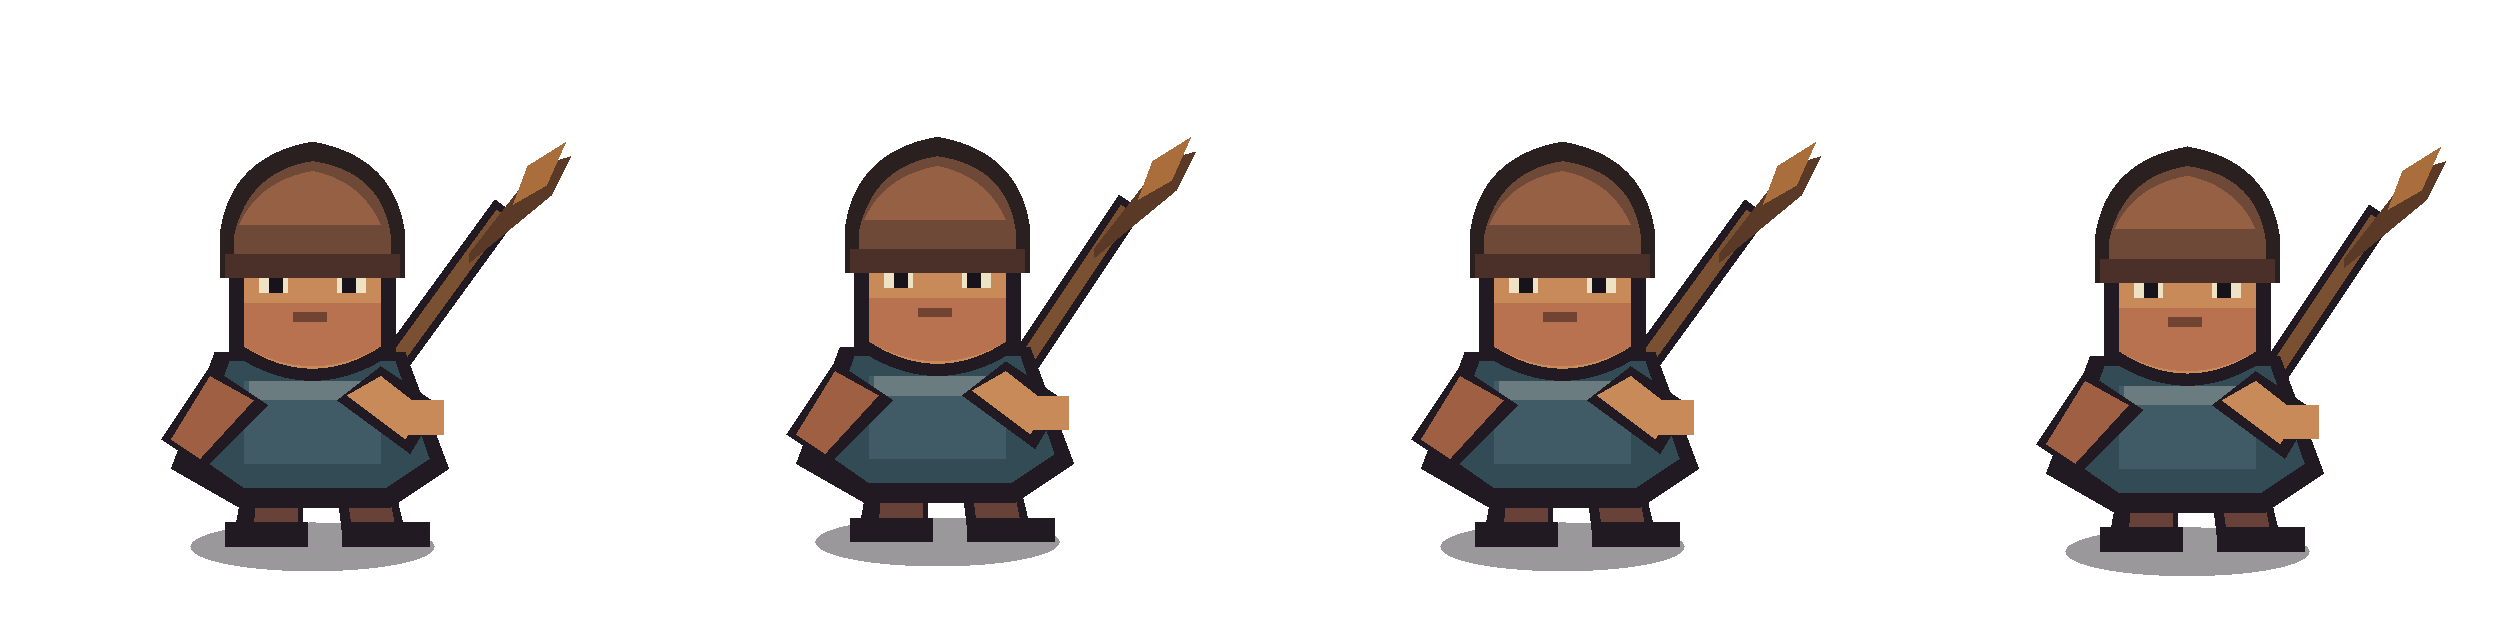
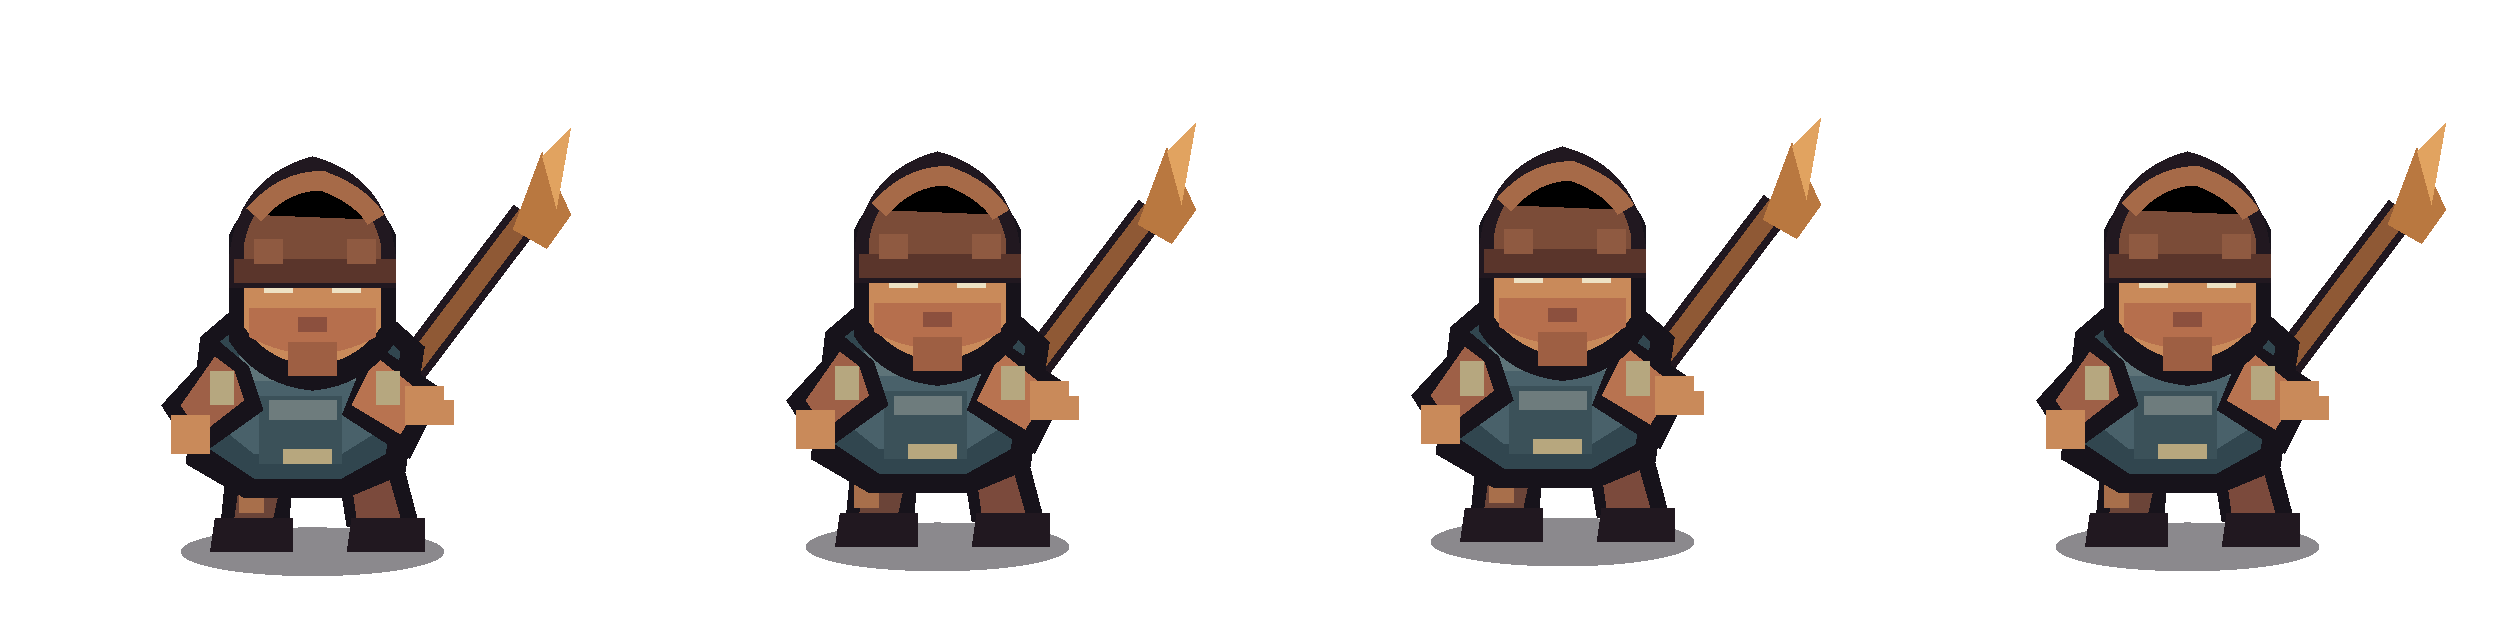
<svg xmlns="http://www.w3.org/2000/svg" width="512" height="128" viewBox="0 0 512 128" shape-rendering="crispEdges">
  <g transform="translate(0 0)">
-     <g transform="translate(0 0)">
-       <ellipse cx="64" cy="112" rx="25" ry="5" fill="#211a22" opacity=".45" />
-       <path d="M78 78L102 45" stroke="#211a22" stroke-width="6" stroke-linecap="square" />
-       <path d="M78 78L102 45" stroke="#7a5032" stroke-width="3" stroke-linecap="square" />
-       <path d="M96 52l14-18 7-2-4 8-17 14z" fill="#5a3927" />
-       <path d="M108 34l8-5-4 9-7 4z" fill="#a96e3c" />
-       <path d="M51 92h11v17H48zM68 92h11l4 17H70z" fill="#211a22" />
-       <path d="M53 93h8v15h-9zM70 93h8l3 15h-9z" fill="#684238" />
-       <rect x="46" y="107" width="17" height="5" fill="#211a22" />
-       <rect x="70" y="107" width="18" height="5" fill="#211a22" />
-       <path d="M44 72h39l9 24-12 8H49l-14-8z" fill="#211a22" />
-       <path d="M47 74h34l7 20-9 6H50l-10-7z" fill="#334b55" />
-       <path d="M50 78h28v17H50z" fill="#405b66" />
-       <path d="M51 78h26v4H51z" fill="#6a7c80" />
-       <path d="M43 75l-10 15 9 6 13-13z" fill="#211a22" />
-       <path d="M43 77l-8 13 6 4 11-12z" fill="#9e5f43" />
-       <path d="M78 75l12 8-6 10-15-11z" fill="#211a22" />
-       <path d="M78 77l9 7-4 6-12-9z" fill="#c98a5a" />
-       <rect x="83" y="82" width="8" height="7" fill="#c98a5a" />
-       <path d="M47 47q17-18 34 0v25q-17 12-34 0z" fill="#211a22" />
-       <path d="M50 49q14-14 28 0v22q-14 9-28 0z" fill="#c98a5a" />
-       <path d="M50 62h28v9q-14 8-28 0z" fill="#b87250" />
-       <rect x="53" y="56" width="6" height="4" fill="#eee2c4" />
-       <rect x="69" y="56" width="6" height="4" fill="#eee2c4" />
-       <rect x="55" y="57" width="3" height="3" fill="#17131b" />
-       <rect x="70" y="57" width="3" height="3" fill="#17131b" />
-       <path d="M60 65h7" stroke="#704333" stroke-width="2" />
-       <path d="M45 48q2-16 19-19 17 3 19 19v9H45z" fill="#2b2020" />
-       <path d="M48 48q3-13 16-15 14 2 16 15v6H48z" fill="#6f4937" />
-       <path d="M49 46q4-9 15-11 10 2 14 11z" fill="#956044" />
-       <rect x="46" y="52" width="36" height="5" fill="#4a3028" />
+     <g transform="translate(0 1)">
+       <ellipse cx="64" cy="112" rx="27" ry="5" fill="#17131b" opacity=".5" />
+       <path d="M80 80L108 43" stroke="#211820" stroke-width="7" />
+       <path d="M80 80L108 43" stroke="#8f5935" stroke-width="4" />
+       <path d="M105 46L111 30L117 43L112 50Z" fill="#b97840" />
+       <path d="M111 31L117 25L114 42Z" fill="#e1a360" />
+       <path d="M47 88H61L59 108H45Z" fill="#17131b" />
+       <path d="M68 88H81L86 107H71Z" fill="#17131b" />
+       <path d="M50 91H59L56 105H48Z" fill="#6b4438" />
+       <path d="M71 91H78L82 105H73Z" fill="#7b4a3c" />
+       <path d="M44 105H60V112H43Z" fill="#211820" />
+       <path d="M72 105H87V112H71Z" fill="#211820" />
+       <rect x="49" y="97" width="5" height="7" fill="#a86f4b" />
+       <path d="M41 68L48 62H78L87 70L83 96L71 101H50L38 94Z" fill="#17131b" />
+       <path d="M45 69L50 65H76L82 71L79 92L70 97H52L43 91Z" fill="#31464f" />
+       <path d="M49 71H76L78 87L70 92H52L47 88Z" fill="#49616a" />
+       <path d="M49 72H74V77H49Z" fill="#5e7479" />
+       <path d="M53 80H70V94H53Z" fill="#3b5159" />
+       <path d="M55 81H69V85H55Z" fill="#6e7c7d" />
+       <path d="M45 69L33 82L40 93L54 83L51 74Z" fill="#17131b" />
+       <path d="M44 72L37 82L41 88L50 81L48 75Z" fill="#9e6047" />
+       <rect x="35" y="84" width="8" height="8" fill="#c98a5a" />
+       <path d="M76 69L91 79L84 93L70 84Z" fill="#17131b" />
+       <path d="M77 72L87 80L82 88L72 82Z" fill="#b87350" />
+       <rect x="83" y="78" width="8" height="8" fill="#c98a5a" />
+       <rect x="86" y="81" width="7" height="5" fill="#c98a5a" />
+       <path d="M47 47Q50 39 64 36Q78 39 81 47V69Q75 78 64 79Q53 78 47 69Z" fill="#17131b" />
+       <path d="M50 48Q53 42 64 39Q75 42 78 48V66Q73 73 64 74Q55 73 50 66Z" fill="#c98a5a" />
+       <path d="M51 62H77V68Q64 75 51 68Z" fill="#b66f4d" />
+       <rect x="54" y="54" width="6" height="5" fill="#eee2c4" />
+       <rect x="68" y="54" width="6" height="5" fill="#eee2c4" />
+       <rect x="56" y="55" width="3" height="3" fill="#17131b" />
+       <rect x="69" y="55" width="3" height="3" fill="#17131b" />
+       <rect x="61" y="64" width="6" height="3" fill="#8c503e" />
+       <rect x="59" y="69" width="10" height="7" fill="#9e5f43" />
+       <path d="M47 51Q49 35 64 31Q79 35 81 51V58H47Z" fill="#211820" />
+       <path d="M50 49Q52 38 64 35Q75 37 78 49V54H50Z" fill="#7b4c38" />
+       <path d="M52 43Q58 36 66 36Q74 39 77 44" stroke="#a66a48" stroke-width="4" />
+       <path d="M48 52H81V57H48Z" fill="#5a352b" />
+       <path d="M52 48H58V53H52ZM71 48H77V53H71Z" fill="#8f5a41" />
+       <rect x="43" y="75" width="5" height="7" fill="#b6a77f" />
+       <rect x="77" y="75" width="5" height="7" fill="#b6a77f" />
+       <rect x="58" y="91" width="10" height="3" fill="#b7a77e" />
    </g>
  </g>
  <g transform="translate(128 0)">
-     <g transform="translate(0 -1)">
-       <ellipse cx="64" cy="112" rx="25" ry="5" fill="#211a22" opacity=".45" />
-       <path d="M80 78L102 45" stroke="#211a22" stroke-width="6" stroke-linecap="square" />
-       <path d="M80 78L102 45" stroke="#7a5032" stroke-width="3" stroke-linecap="square" />
-       <path d="M96 52l14-18 7-2-4 8-17 14z" fill="#5a3927" />
-       <path d="M108 34l8-5-4 9-7 4z" fill="#a96e3c" />
-       <path d="M51 92h11v17H48zM68 92h11l4 17H70z" fill="#211a22" />
-       <path d="M53 93h8v15h-9zM70 93h8l3 15h-9z" fill="#684238" />
-       <rect x="46" y="107" width="17" height="5" fill="#211a22" />
-       <rect x="70" y="107" width="18" height="5" fill="#211a22" />
-       <path d="M44 72h39l9 24-12 8H49l-14-8z" fill="#211a22" />
-       <path d="M47 74h34l7 20-9 6H50l-10-7z" fill="#334b55" />
-       <path d="M50 78h28v17H50z" fill="#405b66" />
-       <path d="M51 78h26v4H51z" fill="#6a7c80" />
-       <path d="M43 75l-10 15 9 6 13-13z" fill="#211a22" />
-       <path d="M43 77l-8 13 6 4 11-12z" fill="#9e5f43" />
-       <path d="M78 75l12 8-6 10-15-11z" fill="#211a22" />
-       <path d="M78 77l9 7-4 6-12-9z" fill="#c98a5a" />
-       <rect x="83" y="82" width="8" height="7" fill="#c98a5a" />
-       <path d="M47 47q17-18 34 0v25q-17 12-34 0z" fill="#211a22" />
-       <path d="M50 49q14-14 28 0v22q-14 9-28 0z" fill="#c98a5a" />
-       <path d="M50 62h28v9q-14 8-28 0z" fill="#b87250" />
-       <rect x="53" y="56" width="6" height="4" fill="#eee2c4" />
-       <rect x="69" y="56" width="6" height="4" fill="#eee2c4" />
-       <rect x="55" y="57" width="3" height="3" fill="#17131b" />
-       <rect x="70" y="57" width="3" height="3" fill="#17131b" />
-       <path d="M60 65h7" stroke="#704333" stroke-width="2" />
-       <path d="M45 48q2-16 19-19 17 3 19 19v9H45z" fill="#2b2020" />
-       <path d="M48 48q3-13 16-15 14 2 16 15v6H48z" fill="#6f4937" />
-       <path d="M49 46q4-9 15-11 10 2 14 11z" fill="#956044" />
-       <rect x="46" y="52" width="36" height="5" fill="#4a3028" />
+     <g transform="translate(0 0)">
+       <ellipse cx="64" cy="112" rx="27" ry="5" fill="#17131b" opacity=".5" />
+       <path d="M80 80L108 43" stroke="#211820" stroke-width="7" />
+       <path d="M80 80L108 43" stroke="#8f5935" stroke-width="4" />
+       <path d="M105 46L111 30L117 43L112 50Z" fill="#b97840" />
+       <path d="M111 31L117 25L114 42Z" fill="#e1a360" />
+       <path d="M47 88H61L59 108H45Z" fill="#17131b" />
+       <path d="M68 88H81L86 107H71Z" fill="#17131b" />
+       <path d="M50 91H59L56 105H48Z" fill="#6b4438" />
+       <path d="M71 91H78L82 105H73Z" fill="#7b4a3c" />
+       <path d="M44 105H60V112H43Z" fill="#211820" />
+       <path d="M72 105H87V112H71Z" fill="#211820" />
+       <rect x="47" y="97" width="5" height="7" fill="#a86f4b" />
+       <path d="M41 68L48 62H78L87 70L83 96L71 101H50L38 94Z" fill="#17131b" />
+       <path d="M45 69L50 65H76L82 71L79 92L70 97H52L43 91Z" fill="#31464f" />
+       <path d="M49 71H76L78 87L70 92H52L47 88Z" fill="#49616a" />
+       <path d="M49 72H74V77H49Z" fill="#5e7479" />
+       <path d="M53 80H70V94H53Z" fill="#3b5159" />
+       <path d="M55 81H69V85H55Z" fill="#6e7c7d" />
+       <path d="M45 69L33 82L40 93L54 83L51 74Z" fill="#17131b" />
+       <path d="M44 72L37 82L41 88L50 81L48 75Z" fill="#9e6047" />
+       <rect x="35" y="84" width="8" height="8" fill="#c98a5a" />
+       <path d="M76 69L91 79L84 93L70 84Z" fill="#17131b" />
+       <path d="M77 72L87 80L82 88L72 82Z" fill="#b87350" />
+       <rect x="83" y="78" width="8" height="8" fill="#c98a5a" />
+       <rect x="86" y="81" width="7" height="5" fill="#c98a5a" />
+       <path d="M47 47Q50 39 64 36Q78 39 81 47V69Q75 78 64 79Q53 78 47 69Z" fill="#17131b" />
+       <path d="M50 48Q53 42 64 39Q75 42 78 48V66Q73 73 64 74Q55 73 50 66Z" fill="#c98a5a" />
+       <path d="M51 62H77V68Q64 75 51 68Z" fill="#b66f4d" />
+       <rect x="54" y="54" width="6" height="5" fill="#eee2c4" />
+       <rect x="68" y="54" width="6" height="5" fill="#eee2c4" />
+       <rect x="56" y="55" width="3" height="3" fill="#17131b" />
+       <rect x="69" y="55" width="3" height="3" fill="#17131b" />
+       <rect x="61" y="64" width="6" height="3" fill="#8c503e" />
+       <rect x="59" y="69" width="10" height="7" fill="#9e5f43" />
+       <path d="M47 51Q49 35 64 31Q79 35 81 51V58H47Z" fill="#211820" />
+       <path d="M50 49Q52 38 64 35Q75 37 78 49V54H50Z" fill="#7b4c38" />
+       <path d="M52 43Q58 36 66 36Q74 39 77 44" stroke="#a66a48" stroke-width="4" />
+       <path d="M48 52H81V57H48Z" fill="#5a352b" />
+       <path d="M52 48H58V53H52ZM71 48H77V53H71Z" fill="#8f5a41" />
+       <rect x="43" y="75" width="5" height="7" fill="#b6a77f" />
+       <rect x="77" y="75" width="5" height="7" fill="#b6a77f" />
+       <rect x="58" y="91" width="10" height="3" fill="#b7a77e" />
    </g>
  </g>
  <g transform="translate(256 0)">
-     <g transform="translate(0 0)">
-       <ellipse cx="64" cy="112" rx="25" ry="5" fill="#211a22" opacity=".45" />
-       <path d="M78 78L102 45" stroke="#211a22" stroke-width="6" stroke-linecap="square" />
-       <path d="M78 78L102 45" stroke="#7a5032" stroke-width="3" stroke-linecap="square" />
-       <path d="M96 52l14-18 7-2-4 8-17 14z" fill="#5a3927" />
-       <path d="M108 34l8-5-4 9-7 4z" fill="#a96e3c" />
-       <path d="M51 92h11v17H48zM68 92h11l4 17H70z" fill="#211a22" />
-       <path d="M53 93h8v15h-9zM70 93h8l3 15h-9z" fill="#684238" />
-       <rect x="46" y="107" width="17" height="5" fill="#211a22" />
-       <rect x="70" y="107" width="18" height="5" fill="#211a22" />
-       <path d="M44 72h39l9 24-12 8H49l-14-8z" fill="#211a22" />
-       <path d="M47 74h34l7 20-9 6H50l-10-7z" fill="#334b55" />
-       <path d="M50 78h28v17H50z" fill="#405b66" />
-       <path d="M51 78h26v4H51z" fill="#6a7c80" />
-       <path d="M43 75l-10 15 9 6 13-13z" fill="#211a22" />
-       <path d="M43 77l-8 13 6 4 11-12z" fill="#9e5f43" />
-       <path d="M78 75l12 8-6 10-15-11z" fill="#211a22" />
-       <path d="M78 77l9 7-4 6-12-9z" fill="#c98a5a" />
-       <rect x="83" y="82" width="8" height="7" fill="#c98a5a" />
-       <path d="M47 47q17-18 34 0v25q-17 12-34 0z" fill="#211a22" />
-       <path d="M50 49q14-14 28 0v22q-14 9-28 0z" fill="#c98a5a" />
-       <path d="M50 62h28v9q-14 8-28 0z" fill="#b87250" />
-       <rect x="53" y="56" width="6" height="4" fill="#eee2c4" />
-       <rect x="69" y="56" width="6" height="4" fill="#eee2c4" />
-       <rect x="55" y="57" width="3" height="3" fill="#17131b" />
-       <rect x="70" y="57" width="3" height="3" fill="#17131b" />
-       <path d="M60 65h7" stroke="#704333" stroke-width="2" />
-       <path d="M45 48q2-16 19-19 17 3 19 19v9H45z" fill="#2b2020" />
-       <path d="M48 48q3-13 16-15 14 2 16 15v6H48z" fill="#6f4937" />
-       <path d="M49 46q4-9 15-11 10 2 14 11z" fill="#956044" />
-       <rect x="46" y="52" width="36" height="5" fill="#4a3028" />
+     <g transform="translate(0 -1)">
+       <ellipse cx="64" cy="112" rx="27" ry="5" fill="#17131b" opacity=".5" />
+       <path d="M80 80L108 43" stroke="#211820" stroke-width="7" />
+       <path d="M80 80L108 43" stroke="#8f5935" stroke-width="4" />
+       <path d="M105 46L111 30L117 43L112 50Z" fill="#b97840" />
+       <path d="M111 31L117 25L114 42Z" fill="#e1a360" />
+       <path d="M47 88H61L59 108H45Z" fill="#17131b" />
+       <path d="M68 88H81L86 107H71Z" fill="#17131b" />
+       <path d="M50 91H59L56 105H48Z" fill="#6b4438" />
+       <path d="M71 91H78L82 105H73Z" fill="#7b4a3c" />
+       <path d="M44 105H60V112H43Z" fill="#211820" />
+       <path d="M72 105H87V112H71Z" fill="#211820" />
+       <rect x="49" y="97" width="5" height="7" fill="#a86f4b" />
+       <path d="M41 68L48 62H78L87 70L83 96L71 101H50L38 94Z" fill="#17131b" />
+       <path d="M45 69L50 65H76L82 71L79 92L70 97H52L43 91Z" fill="#31464f" />
+       <path d="M49 71H76L78 87L70 92H52L47 88Z" fill="#49616a" />
+       <path d="M49 72H74V77H49Z" fill="#5e7479" />
+       <path d="M53 80H70V94H53Z" fill="#3b5159" />
+       <path d="M55 81H69V85H55Z" fill="#6e7c7d" />
+       <path d="M45 69L33 82L40 93L54 83L51 74Z" fill="#17131b" />
+       <path d="M44 72L37 82L41 88L50 81L48 75Z" fill="#9e6047" />
+       <rect x="35" y="84" width="8" height="8" fill="#c98a5a" />
+       <path d="M76 69L91 79L84 93L70 84Z" fill="#17131b" />
+       <path d="M77 72L87 80L82 88L72 82Z" fill="#b87350" />
+       <rect x="83" y="78" width="8" height="8" fill="#c98a5a" />
+       <rect x="86" y="81" width="7" height="5" fill="#c98a5a" />
+       <path d="M47 47Q50 39 64 36Q78 39 81 47V69Q75 78 64 79Q53 78 47 69Z" fill="#17131b" />
+       <path d="M50 48Q53 42 64 39Q75 42 78 48V66Q73 73 64 74Q55 73 50 66Z" fill="#c98a5a" />
+       <path d="M51 62H77V68Q64 75 51 68Z" fill="#b66f4d" />
+       <rect x="54" y="54" width="6" height="5" fill="#eee2c4" />
+       <rect x="68" y="54" width="6" height="5" fill="#eee2c4" />
+       <rect x="56" y="55" width="3" height="3" fill="#17131b" />
+       <rect x="69" y="55" width="3" height="3" fill="#17131b" />
+       <rect x="61" y="64" width="6" height="3" fill="#8c503e" />
+       <rect x="59" y="69" width="10" height="7" fill="#9e5f43" />
+       <path d="M47 51Q49 35 64 31Q79 35 81 51V58H47Z" fill="#211820" />
+       <path d="M50 49Q52 38 64 35Q75 37 78 49V54H50Z" fill="#7b4c38" />
+       <path d="M52 43Q58 36 66 36Q74 39 77 44" stroke="#a66a48" stroke-width="4" />
+       <path d="M48 52H81V57H48Z" fill="#5a352b" />
+       <path d="M52 48H58V53H52ZM71 48H77V53H71Z" fill="#8f5a41" />
+       <rect x="43" y="75" width="5" height="7" fill="#b6a77f" />
+       <rect x="77" y="75" width="5" height="7" fill="#b6a77f" />
+       <rect x="58" y="91" width="10" height="3" fill="#b7a77e" />
    </g>
  </g>
  <g transform="translate(384 0)">
-     <g transform="translate(0 1)">
-       <ellipse cx="64" cy="112" rx="25" ry="5" fill="#211a22" opacity=".45" />
-       <path d="M80 78L102 45" stroke="#211a22" stroke-width="6" stroke-linecap="square" />
-       <path d="M80 78L102 45" stroke="#7a5032" stroke-width="3" stroke-linecap="square" />
-       <path d="M96 52l14-18 7-2-4 8-17 14z" fill="#5a3927" />
-       <path d="M108 34l8-5-4 9-7 4z" fill="#a96e3c" />
-       <path d="M51 92h11v17H48zM68 92h11l4 17H70z" fill="#211a22" />
-       <path d="M53 93h8v15h-9zM70 93h8l3 15h-9z" fill="#684238" />
-       <rect x="46" y="107" width="17" height="5" fill="#211a22" />
-       <rect x="70" y="107" width="18" height="5" fill="#211a22" />
-       <path d="M44 72h39l9 24-12 8H49l-14-8z" fill="#211a22" />
-       <path d="M47 74h34l7 20-9 6H50l-10-7z" fill="#334b55" />
-       <path d="M50 78h28v17H50z" fill="#405b66" />
-       <path d="M51 78h26v4H51z" fill="#6a7c80" />
-       <path d="M43 75l-10 15 9 6 13-13z" fill="#211a22" />
-       <path d="M43 77l-8 13 6 4 11-12z" fill="#9e5f43" />
-       <path d="M78 75l12 8-6 10-15-11z" fill="#211a22" />
-       <path d="M78 77l9 7-4 6-12-9z" fill="#c98a5a" />
-       <rect x="83" y="82" width="8" height="7" fill="#c98a5a" />
-       <path d="M47 47q17-18 34 0v25q-17 12-34 0z" fill="#211a22" />
-       <path d="M50 49q14-14 28 0v22q-14 9-28 0z" fill="#c98a5a" />
-       <path d="M50 62h28v9q-14 8-28 0z" fill="#b87250" />
-       <rect x="53" y="56" width="6" height="4" fill="#eee2c4" />
-       <rect x="69" y="56" width="6" height="4" fill="#eee2c4" />
-       <rect x="55" y="57" width="3" height="3" fill="#17131b" />
-       <rect x="70" y="57" width="3" height="3" fill="#17131b" />
-       <path d="M60 65h7" stroke="#704333" stroke-width="2" />
-       <path d="M45 48q2-16 19-19 17 3 19 19v9H45z" fill="#2b2020" />
-       <path d="M48 48q3-13 16-15 14 2 16 15v6H48z" fill="#6f4937" />
-       <path d="M49 46q4-9 15-11 10 2 14 11z" fill="#956044" />
-       <rect x="46" y="52" width="36" height="5" fill="#4a3028" />
+     <g transform="translate(0 0)">
+       <ellipse cx="64" cy="112" rx="27" ry="5" fill="#17131b" opacity=".5" />
+       <path d="M80 80L108 43" stroke="#211820" stroke-width="7" />
+       <path d="M80 80L108 43" stroke="#8f5935" stroke-width="4" />
+       <path d="M105 46L111 30L117 43L112 50Z" fill="#b97840" />
+       <path d="M111 31L117 25L114 42Z" fill="#e1a360" />
+       <path d="M47 88H61L59 108H45Z" fill="#17131b" />
+       <path d="M68 88H81L86 107H71Z" fill="#17131b" />
+       <path d="M50 91H59L56 105H48Z" fill="#6b4438" />
+       <path d="M71 91H78L82 105H73Z" fill="#7b4a3c" />
+       <path d="M44 105H60V112H43Z" fill="#211820" />
+       <path d="M72 105H87V112H71Z" fill="#211820" />
+       <rect x="47" y="97" width="5" height="7" fill="#a86f4b" />
+       <path d="M41 68L48 62H78L87 70L83 96L71 101H50L38 94Z" fill="#17131b" />
+       <path d="M45 69L50 65H76L82 71L79 92L70 97H52L43 91Z" fill="#31464f" />
+       <path d="M49 71H76L78 87L70 92H52L47 88Z" fill="#49616a" />
+       <path d="M49 72H74V77H49Z" fill="#5e7479" />
+       <path d="M53 80H70V94H53Z" fill="#3b5159" />
+       <path d="M55 81H69V85H55Z" fill="#6e7c7d" />
+       <path d="M45 69L33 82L40 93L54 83L51 74Z" fill="#17131b" />
+       <path d="M44 72L37 82L41 88L50 81L48 75Z" fill="#9e6047" />
+       <rect x="35" y="84" width="8" height="8" fill="#c98a5a" />
+       <path d="M76 69L91 79L84 93L70 84Z" fill="#17131b" />
+       <path d="M77 72L87 80L82 88L72 82Z" fill="#b87350" />
+       <rect x="83" y="78" width="8" height="8" fill="#c98a5a" />
+       <rect x="86" y="81" width="7" height="5" fill="#c98a5a" />
+       <path d="M47 47Q50 39 64 36Q78 39 81 47V69Q75 78 64 79Q53 78 47 69Z" fill="#17131b" />
+       <path d="M50 48Q53 42 64 39Q75 42 78 48V66Q73 73 64 74Q55 73 50 66Z" fill="#c98a5a" />
+       <path d="M51 62H77V68Q64 75 51 68Z" fill="#b66f4d" />
+       <rect x="54" y="54" width="6" height="5" fill="#eee2c4" />
+       <rect x="68" y="54" width="6" height="5" fill="#eee2c4" />
+       <rect x="56" y="55" width="3" height="3" fill="#17131b" />
+       <rect x="69" y="55" width="3" height="3" fill="#17131b" />
+       <rect x="61" y="64" width="6" height="3" fill="#8c503e" />
+       <rect x="59" y="69" width="10" height="7" fill="#9e5f43" />
+       <path d="M47 51Q49 35 64 31Q79 35 81 51V58H47Z" fill="#211820" />
+       <path d="M50 49Q52 38 64 35Q75 37 78 49V54H50Z" fill="#7b4c38" />
+       <path d="M52 43Q58 36 66 36Q74 39 77 44" stroke="#a66a48" stroke-width="4" />
+       <path d="M48 52H81V57H48Z" fill="#5a352b" />
+       <path d="M52 48H58V53H52ZM71 48H77V53H71Z" fill="#8f5a41" />
+       <rect x="43" y="75" width="5" height="7" fill="#b6a77f" />
+       <rect x="77" y="75" width="5" height="7" fill="#b6a77f" />
+       <rect x="58" y="91" width="10" height="3" fill="#b7a77e" />
    </g>
  </g>
</svg>
